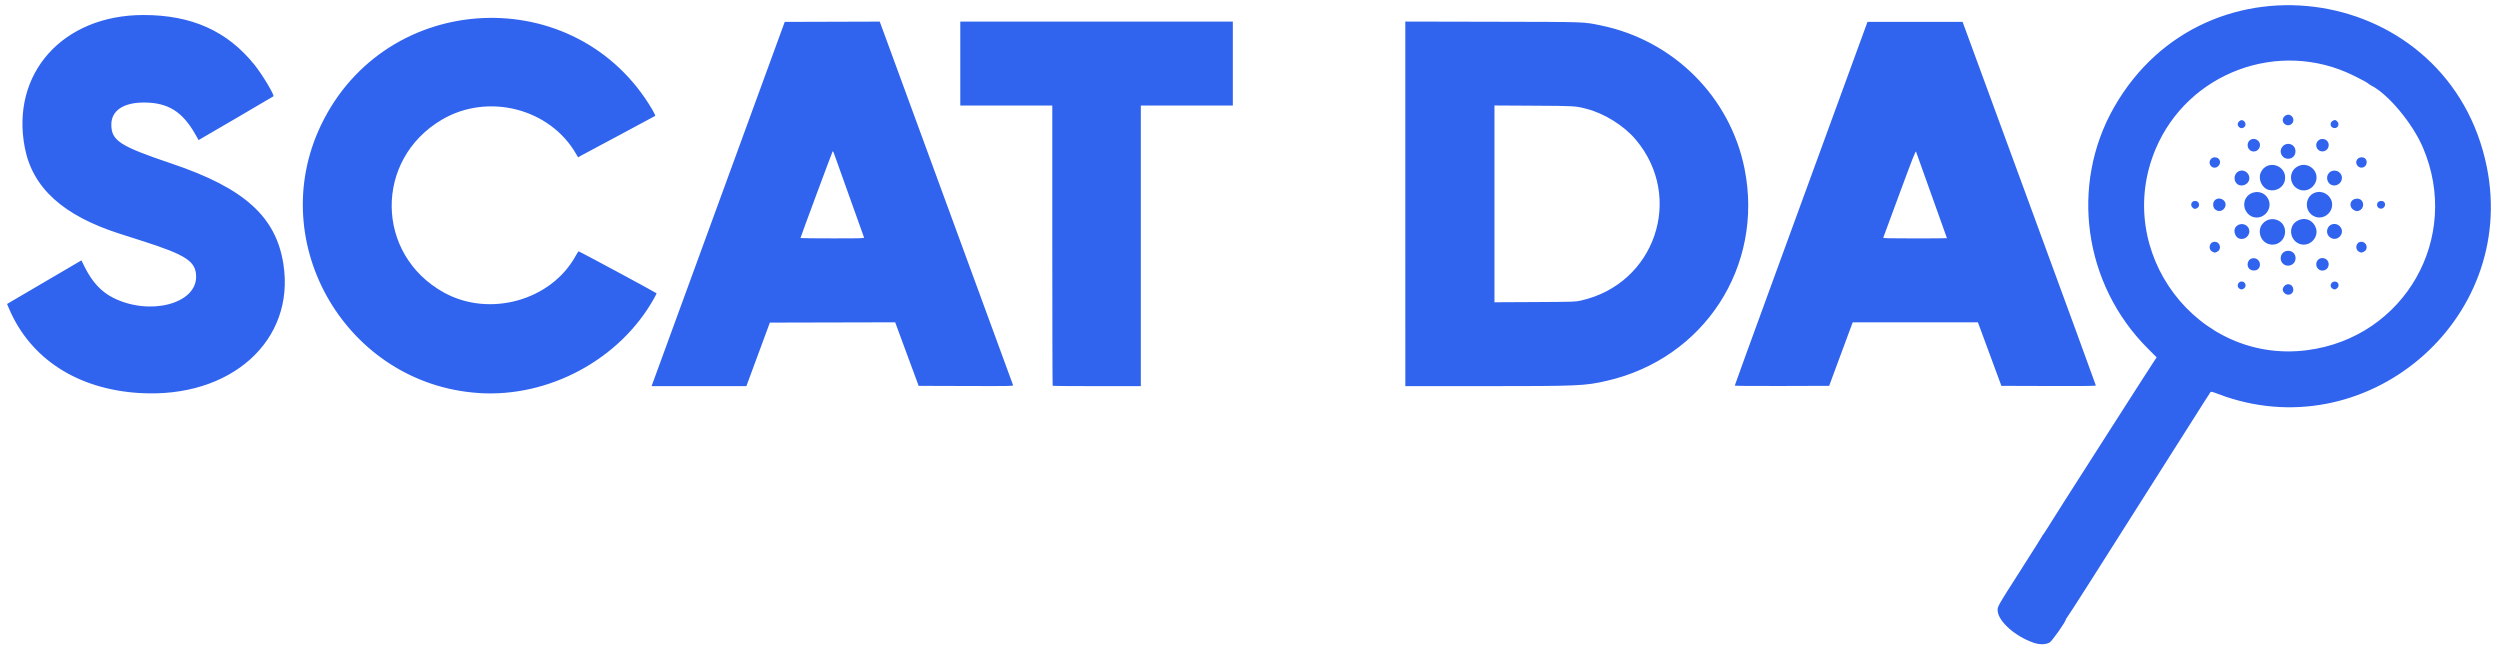
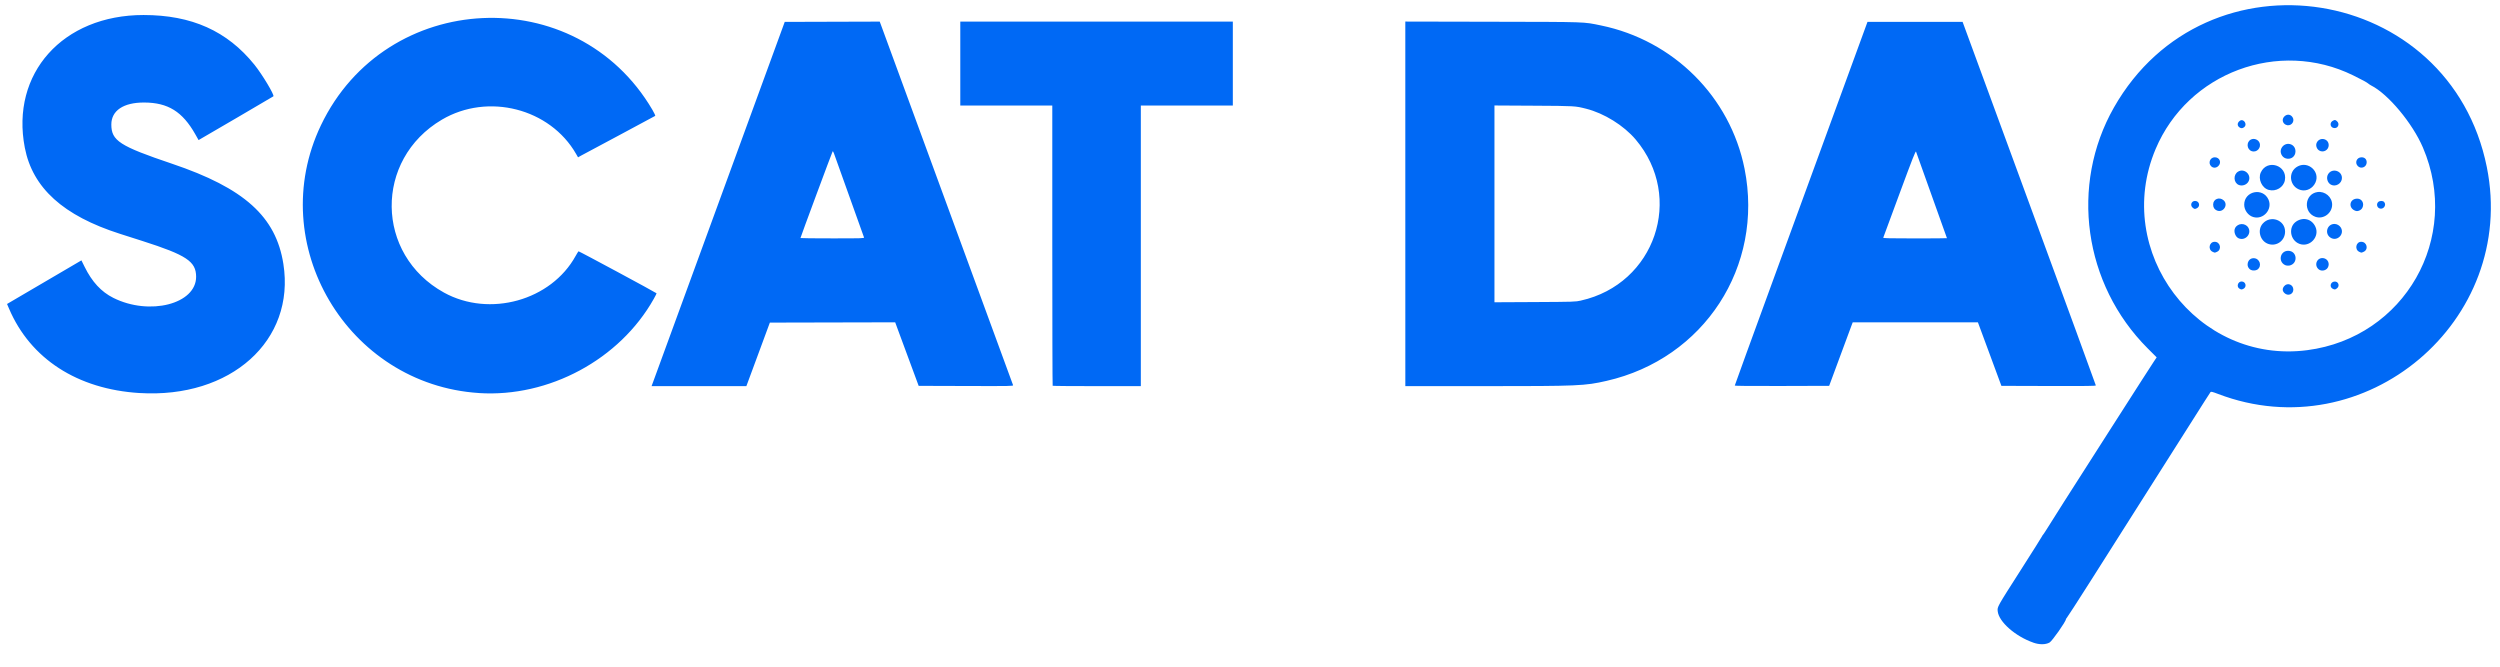
<svg xmlns="http://www.w3.org/2000/svg" width="120px" height="32px" viewBox="0 0 120 32" version="1.1" id="SVGRoot">
  <defs id="defs2343" />
  <g id="layer1">
-     <path style="fill:#3063ee;fill-opacity:1;stroke-width:0.028" d="m 97.603,30.847 c -0.865,-0.3 -1.661,-1 -1.713,-1.508 -0.022,-0.215 -0.04,-0.183 1.094,-1.958 0.578,-0.904 1.051,-1.655 1.051,-1.668 0,-0.014 0.01,-0.029 0.021,-0.034 0.011,-0.005 0.094,-0.127 0.183,-0.271 0.375,-0.604 0.9,-1.429 2.961,-4.65 1.519,-2.375 2.05,-3.201 2.194,-3.417 l 0.126,-0.188 -0.433,-0.433 c -3.074,-3.078 -3.739,-7.829 -1.619,-11.559 4.431,-7.793 16.132,-5.923 17.9,2.86 1.486,7.383 -5.854,13.578 -12.901,10.888 -0.262,-0.1 -0.336,-0.119 -0.361,-0.091 -0.017,0.019 -0.148,0.221 -0.29,0.449 -0.301,0.482 -3.759,5.935 -5.444,8.583 -0.637,1.002 -1.169,1.826 -1.183,1.831 -0.013,0.005 -0.024,0.023 -0.024,0.039 0,0.11 -0.667,1.06 -0.79,1.124 -0.197,0.104 -0.481,0.105 -0.773,0.004 z m 13.146,-14.039 c 4.675,-0.61 7.405,-5.396 5.551,-9.727 -0.499,-1.166 -1.667,-2.566 -2.485,-2.979 -0.042,-0.021 -0.098,-0.058 -0.126,-0.082 -0.076,-0.066 -0.279,-0.177 -0.737,-0.402 -3.576,-1.758 -7.932,-0.135 -9.481,3.532 -2.084,4.934 1.996,10.348 7.279,9.658 z m -1.098,-2.743 c -0.103,-0.103 -0.106,-0.216 -0.009,-0.331 0.155,-0.184 0.438,-0.076 0.438,0.168 0,0.227 -0.264,0.328 -0.429,0.163 z m -2.144,-0.202 c -0.169,-0.081 -0.099,-0.352 0.09,-0.352 0.204,0 0.264,0.271 0.079,0.356 -0.08,0.036 -0.087,0.036 -0.169,-0.003 z m 4.465,-0.002 c -0.169,-0.086 -0.113,-0.327 0.081,-0.346 0.187,-0.018 0.272,0.207 0.122,0.324 -0.084,0.066 -0.109,0.069 -0.203,0.022 z m -3.933,-0.907 c -0.266,-0.146 -0.167,-0.561 0.134,-0.561 0.296,0 0.421,0.38 0.18,0.548 -0.073,0.051 -0.232,0.058 -0.314,0.013 z m 3.264,-0.022 c -0.246,-0.194 -0.095,-0.58 0.213,-0.542 0.218,0.027 0.331,0.265 0.216,0.459 -0.084,0.142 -0.301,0.184 -0.43,0.083 z m -1.611,-0.205 c -0.357,-0.159 -0.252,-0.688 0.137,-0.688 0.45,0 0.49,0.638 0.045,0.711 -0.056,0.009 -0.132,-2e-4 -0.182,-0.022 z m -3.48,-0.637 c -0.246,-0.107 -0.173,-0.484 0.094,-0.484 0.273,0 0.353,0.381 0.103,0.485 -0.11,0.046 -0.088,0.046 -0.197,-0.001 z m 7.038,0 c -0.24,-0.105 -0.171,-0.484 0.089,-0.484 0.28,0 0.364,0.378 0.107,0.485 -0.11,0.046 -0.088,0.046 -0.197,-0.001 z m -4.352,-0.375 c -0.409,-0.122 -0.567,-0.663 -0.288,-0.981 0.375,-0.427 1.075,-0.177 1.074,0.383 0,0.423 -0.387,0.718 -0.787,0.598 z m 1.479,-0.009 c -0.462,-0.167 -0.552,-0.818 -0.15,-1.079 0.344,-0.224 0.746,-0.109 0.914,0.261 0.216,0.476 -0.271,0.998 -0.764,0.819 z m -2.918,-0.265 c -0.165,-0.068 -0.258,-0.336 -0.173,-0.497 0.128,-0.242 0.488,-0.253 0.63,-0.02 0.179,0.294 -0.135,0.65 -0.457,0.517 z m 4.4,-0.037 c -0.294,-0.198 -0.157,-0.655 0.196,-0.655 0.119,0 0.241,0.07 0.305,0.174 0.196,0.322 -0.188,0.691 -0.5,0.481 z m -3.706,-0.987 c -0.245,-0.073 -0.431,-0.329 -0.431,-0.593 0,-0.652 0.891,-0.843 1.163,-0.248 0.213,0.466 -0.241,0.988 -0.731,0.841 z m 2.984,-0.011 c -0.594,-0.212 -0.521,-1.094 0.098,-1.187 0.363,-0.054 0.707,0.236 0.708,0.599 9.7e-4,0.418 -0.42,0.726 -0.807,0.588 z m -4.73,-0.304 c -0.119,-0.052 -0.176,-0.145 -0.176,-0.286 0,-0.261 0.301,-0.382 0.503,-0.201 0.243,0.217 -0.027,0.619 -0.327,0.487 z m 6.668,0.021 c -0.376,-0.118 -0.314,-0.59 0.077,-0.588 0.222,0.001 0.348,0.233 0.24,0.442 -0.056,0.109 -0.21,0.18 -0.317,0.146 z m -7.821,-0.149 c -0.143,-0.112 -0.071,-0.33 0.109,-0.329 0.211,0.001 0.269,0.268 0.077,0.355 -0.092,0.042 -0.102,0.04 -0.186,-0.026 z m 8.961,0.029 c -0.122,-0.049 -0.156,-0.211 -0.064,-0.303 0.07,-0.07 0.224,-0.073 0.286,-0.005 0.133,0.147 -0.036,0.382 -0.222,0.308 z m -5.318,-0.888 c -0.327,-0.09 -0.522,-0.522 -0.379,-0.837 0.302,-0.662 1.287,-0.345 1.157,0.372 -0.062,0.342 -0.429,0.562 -0.778,0.465 z m 1.543,0.008 c -0.556,-0.145 -0.645,-0.887 -0.137,-1.143 0.507,-0.256 1.07,0.269 0.839,0.781 -0.127,0.281 -0.424,0.434 -0.701,0.362 z M 107.46,8.876 c -0.252,-0.104 -0.273,-0.491 -0.033,-0.637 0.314,-0.191 0.681,0.176 0.49,0.49 -0.09,0.148 -0.295,0.214 -0.457,0.148 z m 4.43,-0.009 c -0.175,-0.088 -0.244,-0.338 -0.14,-0.508 0.186,-0.305 0.663,-0.172 0.663,0.185 0,0.259 -0.293,0.44 -0.523,0.323 z m -5.756,-0.888 c -0.158,-0.158 -0.047,-0.429 0.176,-0.429 0.233,0 0.337,0.252 0.173,0.416 -0.105,0.105 -0.25,0.111 -0.348,0.013 z m 7.043,-0.005 c -0.163,-0.163 -0.055,-0.424 0.176,-0.424 0.153,0 0.248,0.093 0.248,0.242 0,0.226 -0.266,0.34 -0.424,0.182 z M 109.718,7.603 c -0.196,-0.057 -0.303,-0.301 -0.212,-0.484 0.175,-0.352 0.677,-0.244 0.677,0.146 0,0.25 -0.22,0.41 -0.465,0.339 z m -1.638,-0.348 c -0.241,-0.088 -0.264,-0.441 -0.036,-0.557 0.148,-0.076 0.348,-0.001 0.412,0.152 0.101,0.241 -0.134,0.493 -0.376,0.404 z m 3.237,-0.033 c -0.115,-0.072 -0.17,-0.237 -0.12,-0.358 0.127,-0.308 0.581,-0.227 0.581,0.104 0,0.236 -0.261,0.38 -0.461,0.254 z m -3.792,-1.089 c -0.145,-0.072 -0.154,-0.23 -0.017,-0.331 0.18,-0.134 0.386,0.165 0.209,0.303 -0.068,0.053 -0.125,0.061 -0.192,0.028 z m 4.469,0.004 c -0.162,-0.054 -0.167,-0.27 -0.007,-0.346 0.09,-0.043 0.098,-0.042 0.17,0.011 0.187,0.139 0.056,0.408 -0.163,0.335 z m -2.276,-0.149 c -0.163,-0.079 -0.196,-0.271 -0.068,-0.399 0.132,-0.132 0.319,-0.104 0.404,0.06 0.111,0.214 -0.118,0.445 -0.336,0.339 z M 6.697,18.866 C 3.717,18.682 1.461,17.223 0.435,14.817 l -0.097,-0.226 0.791,-0.464 c 0.435,-0.255 1.239,-0.726 1.785,-1.046 l 0.994,-0.583 0.152,0.307 c 0.359,0.727 0.797,1.2 1.38,1.493 1.735,0.869 3.977,0.296 3.974,-1.015 C 9.412,12.55 8.951,12.244 6.835,11.567 6.47,11.451 5.986,11.296 5.758,11.223 3.037,10.354 1.564,9.021 1.191,7.09 0.503,3.526 3.013,0.72 6.89,0.721 9.198,0.721 10.907,1.487 12.213,3.107 c 0.371,0.46 0.972,1.461 0.91,1.516 -0.013,0.012 -0.788,0.466 -1.721,1.011 C 10.469,6.177 9.666,6.645 9.619,6.673 L 9.532,6.724 9.375,6.446 C 8.757,5.355 8.063,4.924 6.917,4.921 5.926,4.918 5.344,5.309 5.344,5.977 c 0,0.777 0.399,1.034 2.907,1.88 3.473,1.171 4.994,2.539 5.351,4.812 0.579,3.681 -2.526,6.467 -6.906,6.196 z m 16.294,0 C 16.666,18.457 12.683,11.712 15.404,6.015 c 3.116,-6.524 12.267,-6.953 15.91,-0.746 0.088,0.149 0.149,0.281 0.136,0.293 -0.013,0.012 -0.788,0.428 -1.721,0.925 -0.934,0.497 -1.761,0.94 -1.84,0.984 L 27.746,7.552 27.655,7.393 C 26.402,5.204 23.424,4.441 21.212,5.743 c -3.259,1.918 -3.204,6.479 0.099,8.301 2.188,1.206 5.146,0.381 6.323,-1.765 0.061,-0.111 0.122,-0.208 0.135,-0.217 0.019,-0.012 3.698,1.968 3.746,2.016 0.006,0.006 -0.054,0.126 -0.134,0.268 -1.634,2.908 -5.031,4.738 -8.392,4.521 z m 8.353,-0.517 c 0.038,-0.102 1.476,-4.036 3.196,-8.742 l 3.127,-8.556 2.28,-0.007 2.28,-0.007 0.054,0.145 c 0.212,0.569 6.336,17.267 6.346,17.305 0.012,0.046 -0.104,0.048 -2.259,0.041 l -2.272,-0.007 -0.403,-1.09 C 43.471,16.831 43.217,16.145 43.129,15.906 l -0.16,-0.435 -3.008,0.007 -3.008,0.007 -0.52,1.408 c -0.286,0.774 -0.54,1.46 -0.564,1.525 l -0.044,0.117 H 33.549 31.275 Z m 10.128,-6.955 c -0.021,-0.053 -1.376,-3.84 -1.442,-4.032 -0.023,-0.066 -0.051,-0.109 -0.063,-0.097 -0.02,0.022 -1.545,4.128 -1.545,4.161 0,0.009 0.691,0.016 1.535,0.016 1.45,0 1.534,-0.003 1.516,-0.048 z m 9.056,7.123 c -0.01,-0.01 -0.018,-3.041 -0.018,-6.734 V 5.067 H 48.302 46.094 V 3.052 1.037 h 6.541 6.541 v 2.015 2.015 h -2.208 -2.208 v 6.734 6.734 h -2.107 c -1.159,0 -2.115,-0.008 -2.125,-0.018 z M 67.455,9.785 V 1.035 l 4.202,0.009 c 4.601,0.01 4.329,9.98e-4 5.182,0.176 3.489,0.715 6.21,3.429 6.9,6.882 0.936,4.69 -1.942,9.114 -6.624,10.18 -1.054,0.24 -1.339,0.252 -5.871,0.253 l -3.788,2.62e-4 z m 8.431,4.641 C 79.444,13.63 80.857,9.47 78.512,6.697 77.943,6.024 76.996,5.435 76.135,5.219 75.601,5.085 75.627,5.086 73.631,5.074 l -1.897,-0.011 v 4.723 4.723 l 1.939,-0.01 c 1.888,-0.01 1.946,-0.012 2.215,-0.072 z m 7.383,4.081 c 0,-0.016 0.859,-2.379 1.909,-5.251 1.05,-2.872 2.483,-6.793 3.185,-8.714 l 1.276,-3.491 h 2.283 2.283 l 3.197,8.707 c 1.759,4.789 3.198,8.723 3.198,8.742 8.1e-4,0.028 -0.461,0.033 -2.266,0.028 l -2.267,-0.007 -0.52,-1.408 c -0.286,-0.774 -0.54,-1.46 -0.564,-1.525 l -0.044,-0.117 h -3.004 -3.004 l -0.045,0.117 c -0.025,0.065 -0.279,0.751 -0.565,1.525 l -0.521,1.407 -2.266,0.007 c -1.549,0.005 -2.266,-0.002 -2.266,-0.022 z m 10.184,-7.076 c 0,-0.01 -1.418,-3.982 -1.483,-4.151 -0.02,-0.053 -0.162,0.308 -0.793,2.015 -0.422,1.144 -0.774,2.095 -0.781,2.114 -0.01,0.027 0.305,0.035 1.522,0.035 0.844,0 1.535,-0.005 1.535,-0.012 z" id="path1164" />
+     <path style="fill:#0069f5;fill-opacity:1;stroke-width:0.028" d="m 97.603,30.847 c -0.865,-0.3 -1.661,-1 -1.713,-1.508 -0.022,-0.215 -0.04,-0.183 1.094,-1.958 0.578,-0.904 1.051,-1.655 1.051,-1.668 0,-0.014 0.01,-0.029 0.021,-0.034 0.011,-0.005 0.094,-0.127 0.183,-0.271 0.375,-0.604 0.9,-1.429 2.961,-4.65 1.519,-2.375 2.05,-3.201 2.194,-3.417 l 0.126,-0.188 -0.433,-0.433 c -3.074,-3.078 -3.739,-7.829 -1.619,-11.559 4.431,-7.793 16.132,-5.923 17.9,2.86 1.486,7.383 -5.854,13.578 -12.901,10.888 -0.262,-0.1 -0.336,-0.119 -0.361,-0.091 -0.017,0.019 -0.148,0.221 -0.29,0.449 -0.301,0.482 -3.759,5.935 -5.444,8.583 -0.637,1.002 -1.169,1.826 -1.183,1.831 -0.013,0.005 -0.024,0.023 -0.024,0.039 0,0.11 -0.667,1.06 -0.79,1.124 -0.197,0.104 -0.481,0.105 -0.773,0.004 z m 13.146,-14.039 c 4.675,-0.61 7.405,-5.396 5.551,-9.727 -0.499,-1.166 -1.667,-2.566 -2.485,-2.979 -0.042,-0.021 -0.098,-0.058 -0.126,-0.082 -0.076,-0.066 -0.279,-0.177 -0.737,-0.402 -3.576,-1.758 -7.932,-0.135 -9.481,3.532 -2.084,4.934 1.996,10.348 7.279,9.658 z m -1.098,-2.743 c -0.103,-0.103 -0.106,-0.216 -0.009,-0.331 0.155,-0.184 0.438,-0.076 0.438,0.168 0,0.227 -0.264,0.328 -0.429,0.163 z m -2.144,-0.202 c -0.169,-0.081 -0.099,-0.352 0.09,-0.352 0.204,0 0.264,0.271 0.079,0.356 -0.08,0.036 -0.087,0.036 -0.169,-0.003 z m 4.465,-0.002 c -0.169,-0.086 -0.113,-0.327 0.081,-0.346 0.187,-0.018 0.272,0.207 0.122,0.324 -0.084,0.066 -0.109,0.069 -0.203,0.022 z m -3.933,-0.907 c -0.266,-0.146 -0.167,-0.561 0.134,-0.561 0.296,0 0.421,0.38 0.18,0.548 -0.073,0.051 -0.232,0.058 -0.314,0.013 z m 3.264,-0.022 c -0.246,-0.194 -0.095,-0.58 0.213,-0.542 0.218,0.027 0.331,0.265 0.216,0.459 -0.084,0.142 -0.301,0.184 -0.43,0.083 z m -1.611,-0.205 c -0.357,-0.159 -0.252,-0.688 0.137,-0.688 0.45,0 0.49,0.638 0.045,0.711 -0.056,0.009 -0.132,-2e-4 -0.182,-0.022 z m -3.48,-0.637 c -0.246,-0.107 -0.173,-0.484 0.094,-0.484 0.273,0 0.353,0.381 0.103,0.485 -0.11,0.046 -0.088,0.046 -0.197,-0.001 z m 7.038,0 c -0.24,-0.105 -0.171,-0.484 0.089,-0.484 0.28,0 0.364,0.378 0.107,0.485 -0.11,0.046 -0.088,0.046 -0.197,-0.001 z m -4.352,-0.375 c -0.409,-0.122 -0.567,-0.663 -0.288,-0.981 0.375,-0.427 1.075,-0.177 1.074,0.383 0,0.423 -0.387,0.718 -0.787,0.598 z m 1.479,-0.009 c -0.462,-0.167 -0.552,-0.818 -0.15,-1.079 0.344,-0.224 0.746,-0.109 0.914,0.261 0.216,0.476 -0.271,0.998 -0.764,0.819 z m -2.918,-0.265 c -0.165,-0.068 -0.258,-0.336 -0.173,-0.497 0.128,-0.242 0.488,-0.253 0.63,-0.02 0.179,0.294 -0.135,0.65 -0.457,0.517 z m 4.4,-0.037 c -0.294,-0.198 -0.157,-0.655 0.196,-0.655 0.119,0 0.241,0.07 0.305,0.174 0.196,0.322 -0.188,0.691 -0.5,0.481 z m -3.706,-0.987 c -0.245,-0.073 -0.431,-0.329 -0.431,-0.593 0,-0.652 0.891,-0.843 1.163,-0.248 0.213,0.466 -0.241,0.988 -0.731,0.841 z m 2.984,-0.011 c -0.594,-0.212 -0.521,-1.094 0.098,-1.187 0.363,-0.054 0.707,0.236 0.708,0.599 9.7e-4,0.418 -0.42,0.726 -0.807,0.588 z m -4.73,-0.304 c -0.119,-0.052 -0.176,-0.145 -0.176,-0.286 0,-0.261 0.301,-0.382 0.503,-0.201 0.243,0.217 -0.027,0.619 -0.327,0.487 z m 6.668,0.021 c -0.376,-0.118 -0.314,-0.59 0.077,-0.588 0.222,0.001 0.348,0.233 0.24,0.442 -0.056,0.109 -0.21,0.18 -0.317,0.146 z m -7.821,-0.149 c -0.143,-0.112 -0.071,-0.33 0.109,-0.329 0.211,0.001 0.269,0.268 0.077,0.355 -0.092,0.042 -0.102,0.04 -0.186,-0.026 z m 8.961,0.029 c -0.122,-0.049 -0.156,-0.211 -0.064,-0.303 0.07,-0.07 0.224,-0.073 0.286,-0.005 0.133,0.147 -0.036,0.382 -0.222,0.308 z m -5.318,-0.888 c -0.327,-0.09 -0.522,-0.522 -0.379,-0.837 0.302,-0.662 1.287,-0.345 1.157,0.372 -0.062,0.342 -0.429,0.562 -0.778,0.465 z m 1.543,0.008 c -0.556,-0.145 -0.645,-0.887 -0.137,-1.143 0.507,-0.256 1.07,0.269 0.839,0.781 -0.127,0.281 -0.424,0.434 -0.701,0.362 z M 107.46,8.876 c -0.252,-0.104 -0.273,-0.491 -0.033,-0.637 0.314,-0.191 0.681,0.176 0.49,0.49 -0.09,0.148 -0.295,0.214 -0.457,0.148 z m 4.43,-0.009 c -0.175,-0.088 -0.244,-0.338 -0.14,-0.508 0.186,-0.305 0.663,-0.172 0.663,0.185 0,0.259 -0.293,0.44 -0.523,0.323 z m -5.756,-0.888 c -0.158,-0.158 -0.047,-0.429 0.176,-0.429 0.233,0 0.337,0.252 0.173,0.416 -0.105,0.105 -0.25,0.111 -0.348,0.013 z m 7.043,-0.005 c -0.163,-0.163 -0.055,-0.424 0.176,-0.424 0.153,0 0.248,0.093 0.248,0.242 0,0.226 -0.266,0.34 -0.424,0.182 z M 109.718,7.603 c -0.196,-0.057 -0.303,-0.301 -0.212,-0.484 0.175,-0.352 0.677,-0.244 0.677,0.146 0,0.25 -0.22,0.41 -0.465,0.339 z m -1.638,-0.348 c -0.241,-0.088 -0.264,-0.441 -0.036,-0.557 0.148,-0.076 0.348,-0.001 0.412,0.152 0.101,0.241 -0.134,0.493 -0.376,0.404 z m 3.237,-0.033 c -0.115,-0.072 -0.17,-0.237 -0.12,-0.358 0.127,-0.308 0.581,-0.227 0.581,0.104 0,0.236 -0.261,0.38 -0.461,0.254 z m -3.792,-1.089 c -0.145,-0.072 -0.154,-0.23 -0.017,-0.331 0.18,-0.134 0.386,0.165 0.209,0.303 -0.068,0.053 -0.125,0.061 -0.192,0.028 z m 4.469,0.004 c -0.162,-0.054 -0.167,-0.27 -0.007,-0.346 0.09,-0.043 0.098,-0.042 0.17,0.011 0.187,0.139 0.056,0.408 -0.163,0.335 z m -2.276,-0.149 c -0.163,-0.079 -0.196,-0.271 -0.068,-0.399 0.132,-0.132 0.319,-0.104 0.404,0.06 0.111,0.214 -0.118,0.445 -0.336,0.339 z M 6.697,18.866 C 3.717,18.682 1.461,17.223 0.435,14.817 l -0.097,-0.226 0.791,-0.464 c 0.435,-0.255 1.239,-0.726 1.785,-1.046 l 0.994,-0.583 0.152,0.307 c 0.359,0.727 0.797,1.2 1.38,1.493 1.735,0.869 3.977,0.296 3.974,-1.015 C 9.412,12.55 8.951,12.244 6.835,11.567 6.47,11.451 5.986,11.296 5.758,11.223 3.037,10.354 1.564,9.021 1.191,7.09 0.503,3.526 3.013,0.72 6.89,0.721 9.198,0.721 10.907,1.487 12.213,3.107 c 0.371,0.46 0.972,1.461 0.91,1.516 -0.013,0.012 -0.788,0.466 -1.721,1.011 C 10.469,6.177 9.666,6.645 9.619,6.673 L 9.532,6.724 9.375,6.446 C 8.757,5.355 8.063,4.924 6.917,4.921 5.926,4.918 5.344,5.309 5.344,5.977 c 0,0.777 0.399,1.034 2.907,1.88 3.473,1.171 4.994,2.539 5.351,4.812 0.579,3.681 -2.526,6.467 -6.906,6.196 z m 16.294,0 C 16.666,18.457 12.683,11.712 15.404,6.015 c 3.116,-6.524 12.267,-6.953 15.91,-0.746 0.088,0.149 0.149,0.281 0.136,0.293 -0.013,0.012 -0.788,0.428 -1.721,0.925 -0.934,0.497 -1.761,0.94 -1.84,0.984 L 27.746,7.552 27.655,7.393 C 26.402,5.204 23.424,4.441 21.212,5.743 c -3.259,1.918 -3.204,6.479 0.099,8.301 2.188,1.206 5.146,0.381 6.323,-1.765 0.061,-0.111 0.122,-0.208 0.135,-0.217 0.019,-0.012 3.698,1.968 3.746,2.016 0.006,0.006 -0.054,0.126 -0.134,0.268 -1.634,2.908 -5.031,4.738 -8.392,4.521 z m 8.353,-0.517 c 0.038,-0.102 1.476,-4.036 3.196,-8.742 l 3.127,-8.556 2.28,-0.007 2.28,-0.007 0.054,0.145 c 0.212,0.569 6.336,17.267 6.346,17.305 0.012,0.046 -0.104,0.048 -2.259,0.041 l -2.272,-0.007 -0.403,-1.09 C 43.471,16.831 43.217,16.145 43.129,15.906 l -0.16,-0.435 -3.008,0.007 -3.008,0.007 -0.52,1.408 c -0.286,0.774 -0.54,1.46 -0.564,1.525 l -0.044,0.117 H 33.549 31.275 Z m 10.128,-6.955 c -0.021,-0.053 -1.376,-3.84 -1.442,-4.032 -0.023,-0.066 -0.051,-0.109 -0.063,-0.097 -0.02,0.022 -1.545,4.128 -1.545,4.161 0,0.009 0.691,0.016 1.535,0.016 1.45,0 1.534,-0.003 1.516,-0.048 z m 9.056,7.123 c -0.01,-0.01 -0.018,-3.041 -0.018,-6.734 V 5.067 H 48.302 46.094 V 3.052 1.037 h 6.541 6.541 v 2.015 2.015 h -2.208 -2.208 v 6.734 6.734 h -2.107 c -1.159,0 -2.115,-0.008 -2.125,-0.018 z M 67.455,9.785 V 1.035 l 4.202,0.009 c 4.601,0.01 4.329,9.98e-4 5.182,0.176 3.489,0.715 6.21,3.429 6.9,6.882 0.936,4.69 -1.942,9.114 -6.624,10.18 -1.054,0.24 -1.339,0.252 -5.871,0.253 l -3.788,2.62e-4 z m 8.431,4.641 C 79.444,13.63 80.857,9.47 78.512,6.697 77.943,6.024 76.996,5.435 76.135,5.219 75.601,5.085 75.627,5.086 73.631,5.074 l -1.897,-0.011 v 4.723 4.723 l 1.939,-0.01 c 1.888,-0.01 1.946,-0.012 2.215,-0.072 z m 7.383,4.081 c 0,-0.016 0.859,-2.379 1.909,-5.251 1.05,-2.872 2.483,-6.793 3.185,-8.714 l 1.276,-3.491 h 2.283 2.283 l 3.197,8.707 c 1.759,4.789 3.198,8.723 3.198,8.742 8.1e-4,0.028 -0.461,0.033 -2.266,0.028 l -2.267,-0.007 -0.52,-1.408 c -0.286,-0.774 -0.54,-1.46 -0.564,-1.525 l -0.044,-0.117 h -3.004 -3.004 l -0.045,0.117 c -0.025,0.065 -0.279,0.751 -0.565,1.525 l -0.521,1.407 -2.266,0.007 c -1.549,0.005 -2.266,-0.002 -2.266,-0.022 z m 10.184,-7.076 c 0,-0.01 -1.418,-3.982 -1.483,-4.151 -0.02,-0.053 -0.162,0.308 -0.793,2.015 -0.422,1.144 -0.774,2.095 -0.781,2.114 -0.01,0.027 0.305,0.035 1.522,0.035 0.844,0 1.535,-0.005 1.535,-0.012 z" id="path1164" />
  </g>
</svg>
